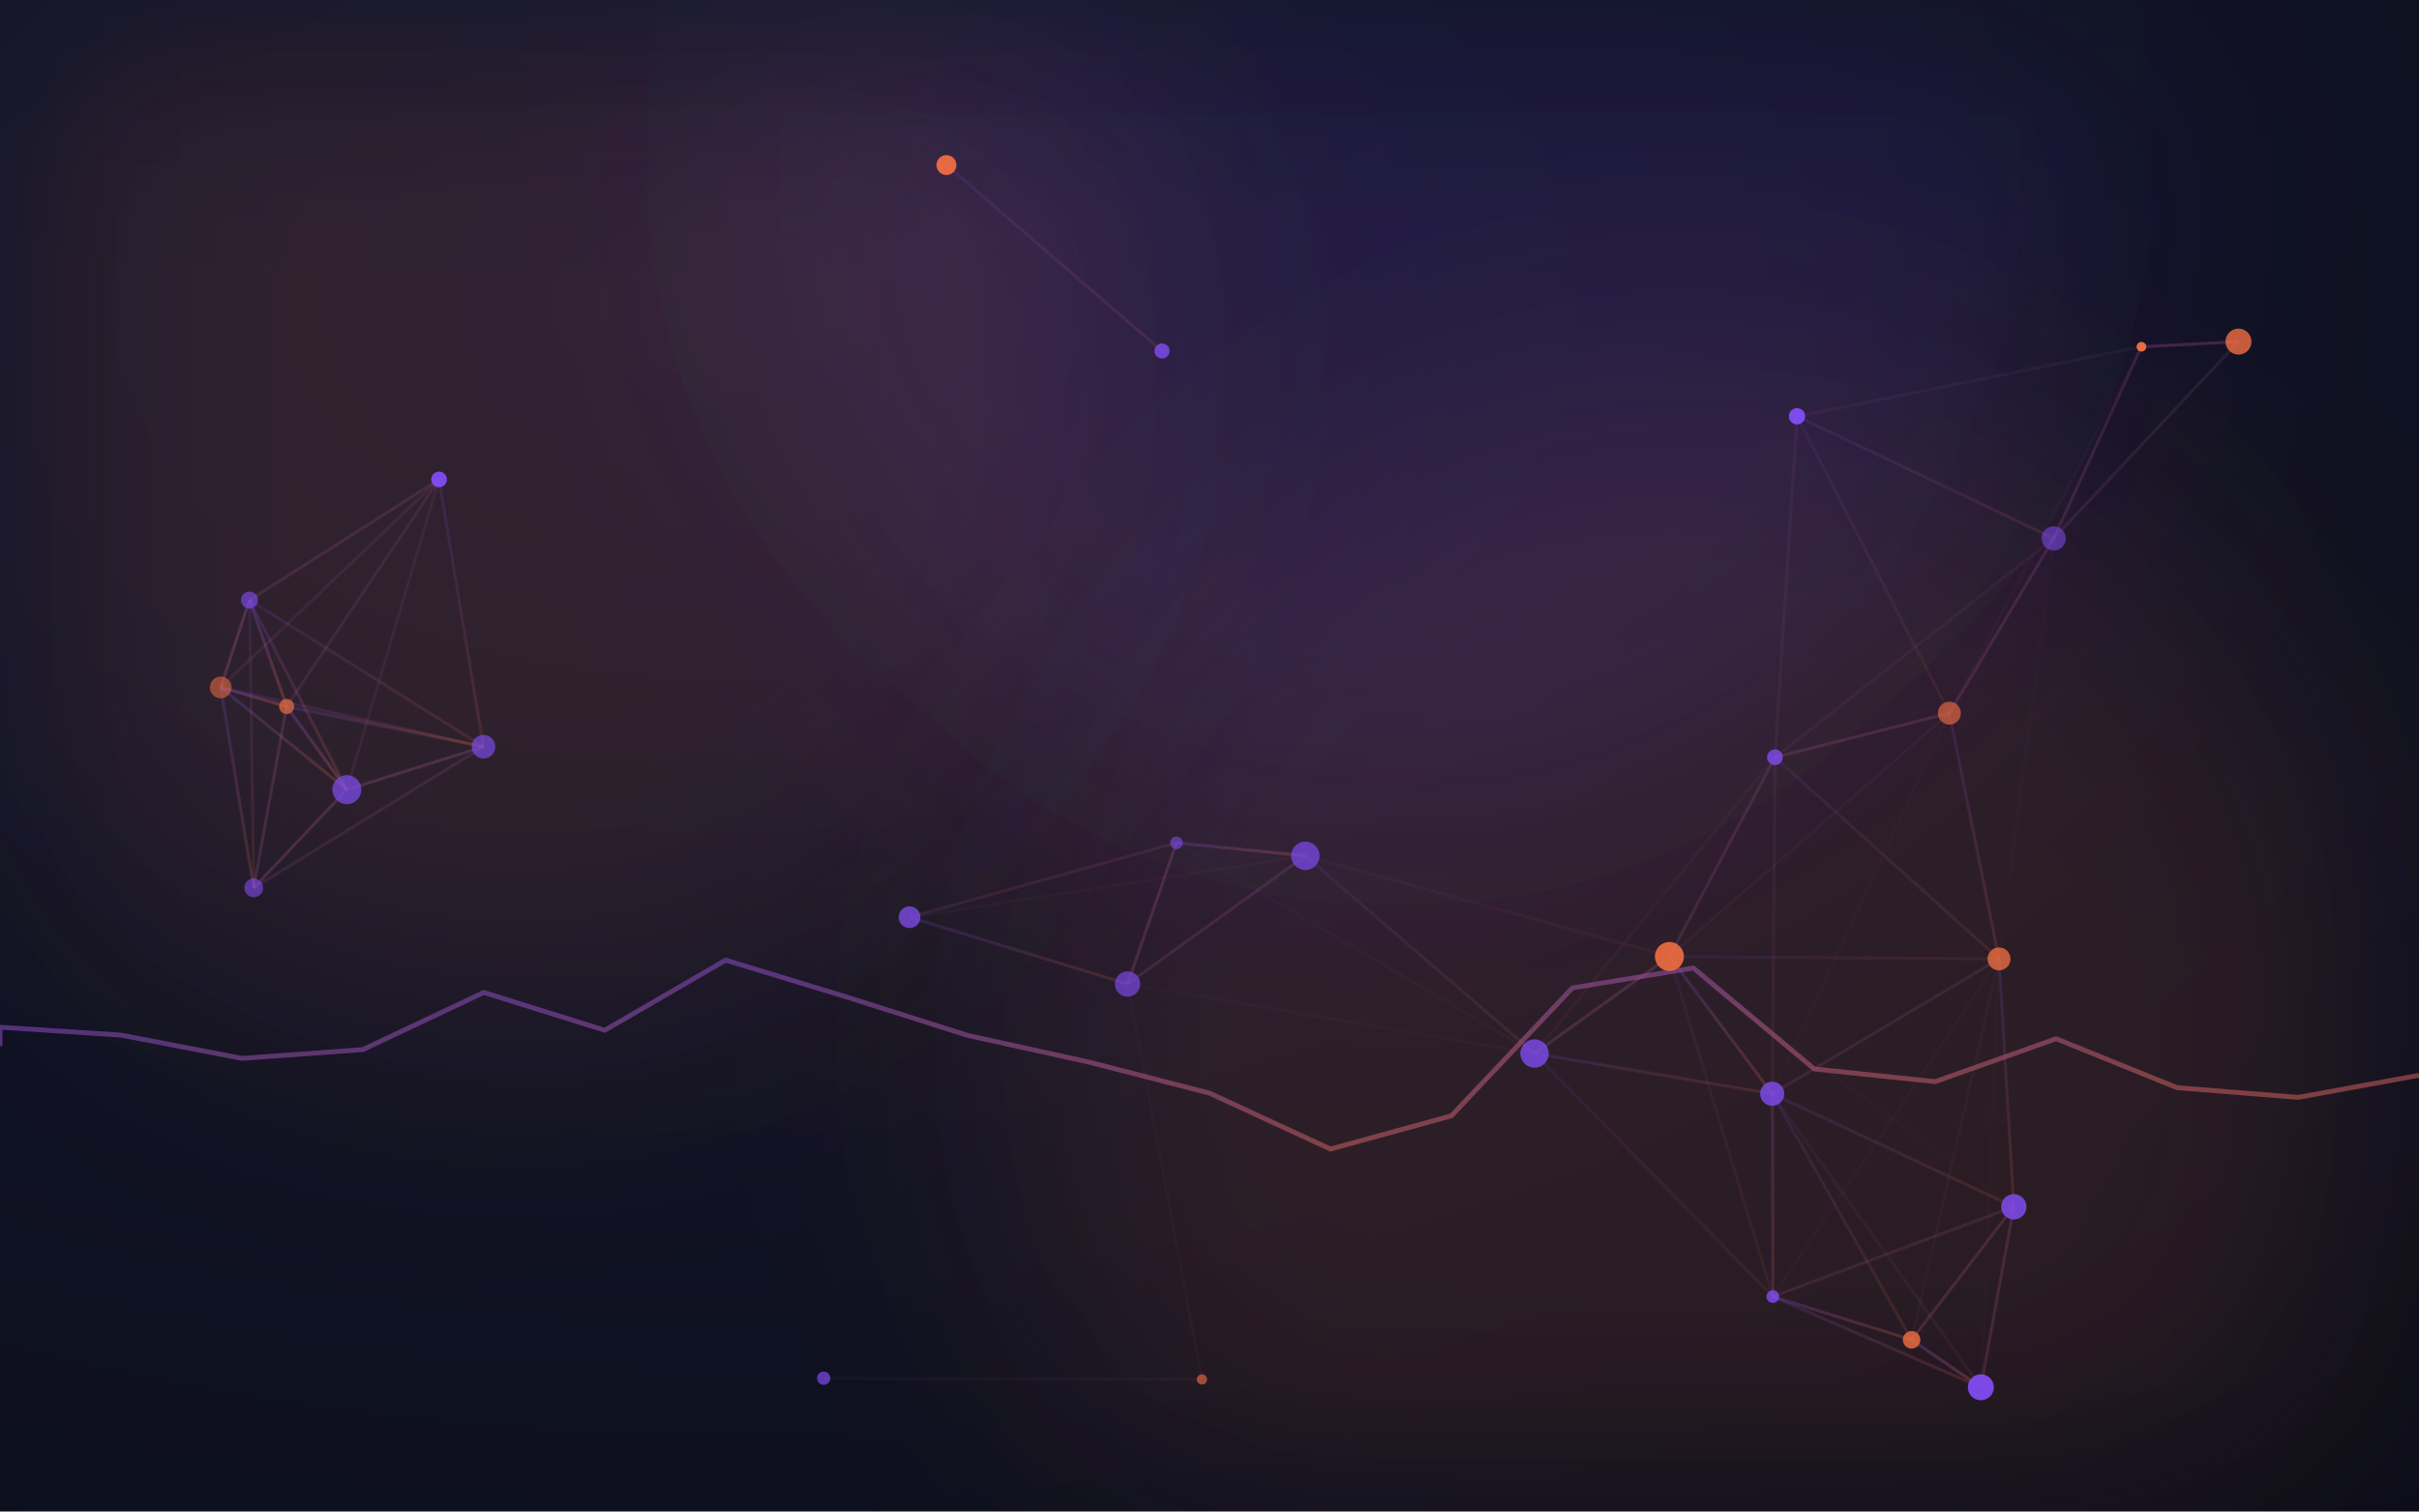
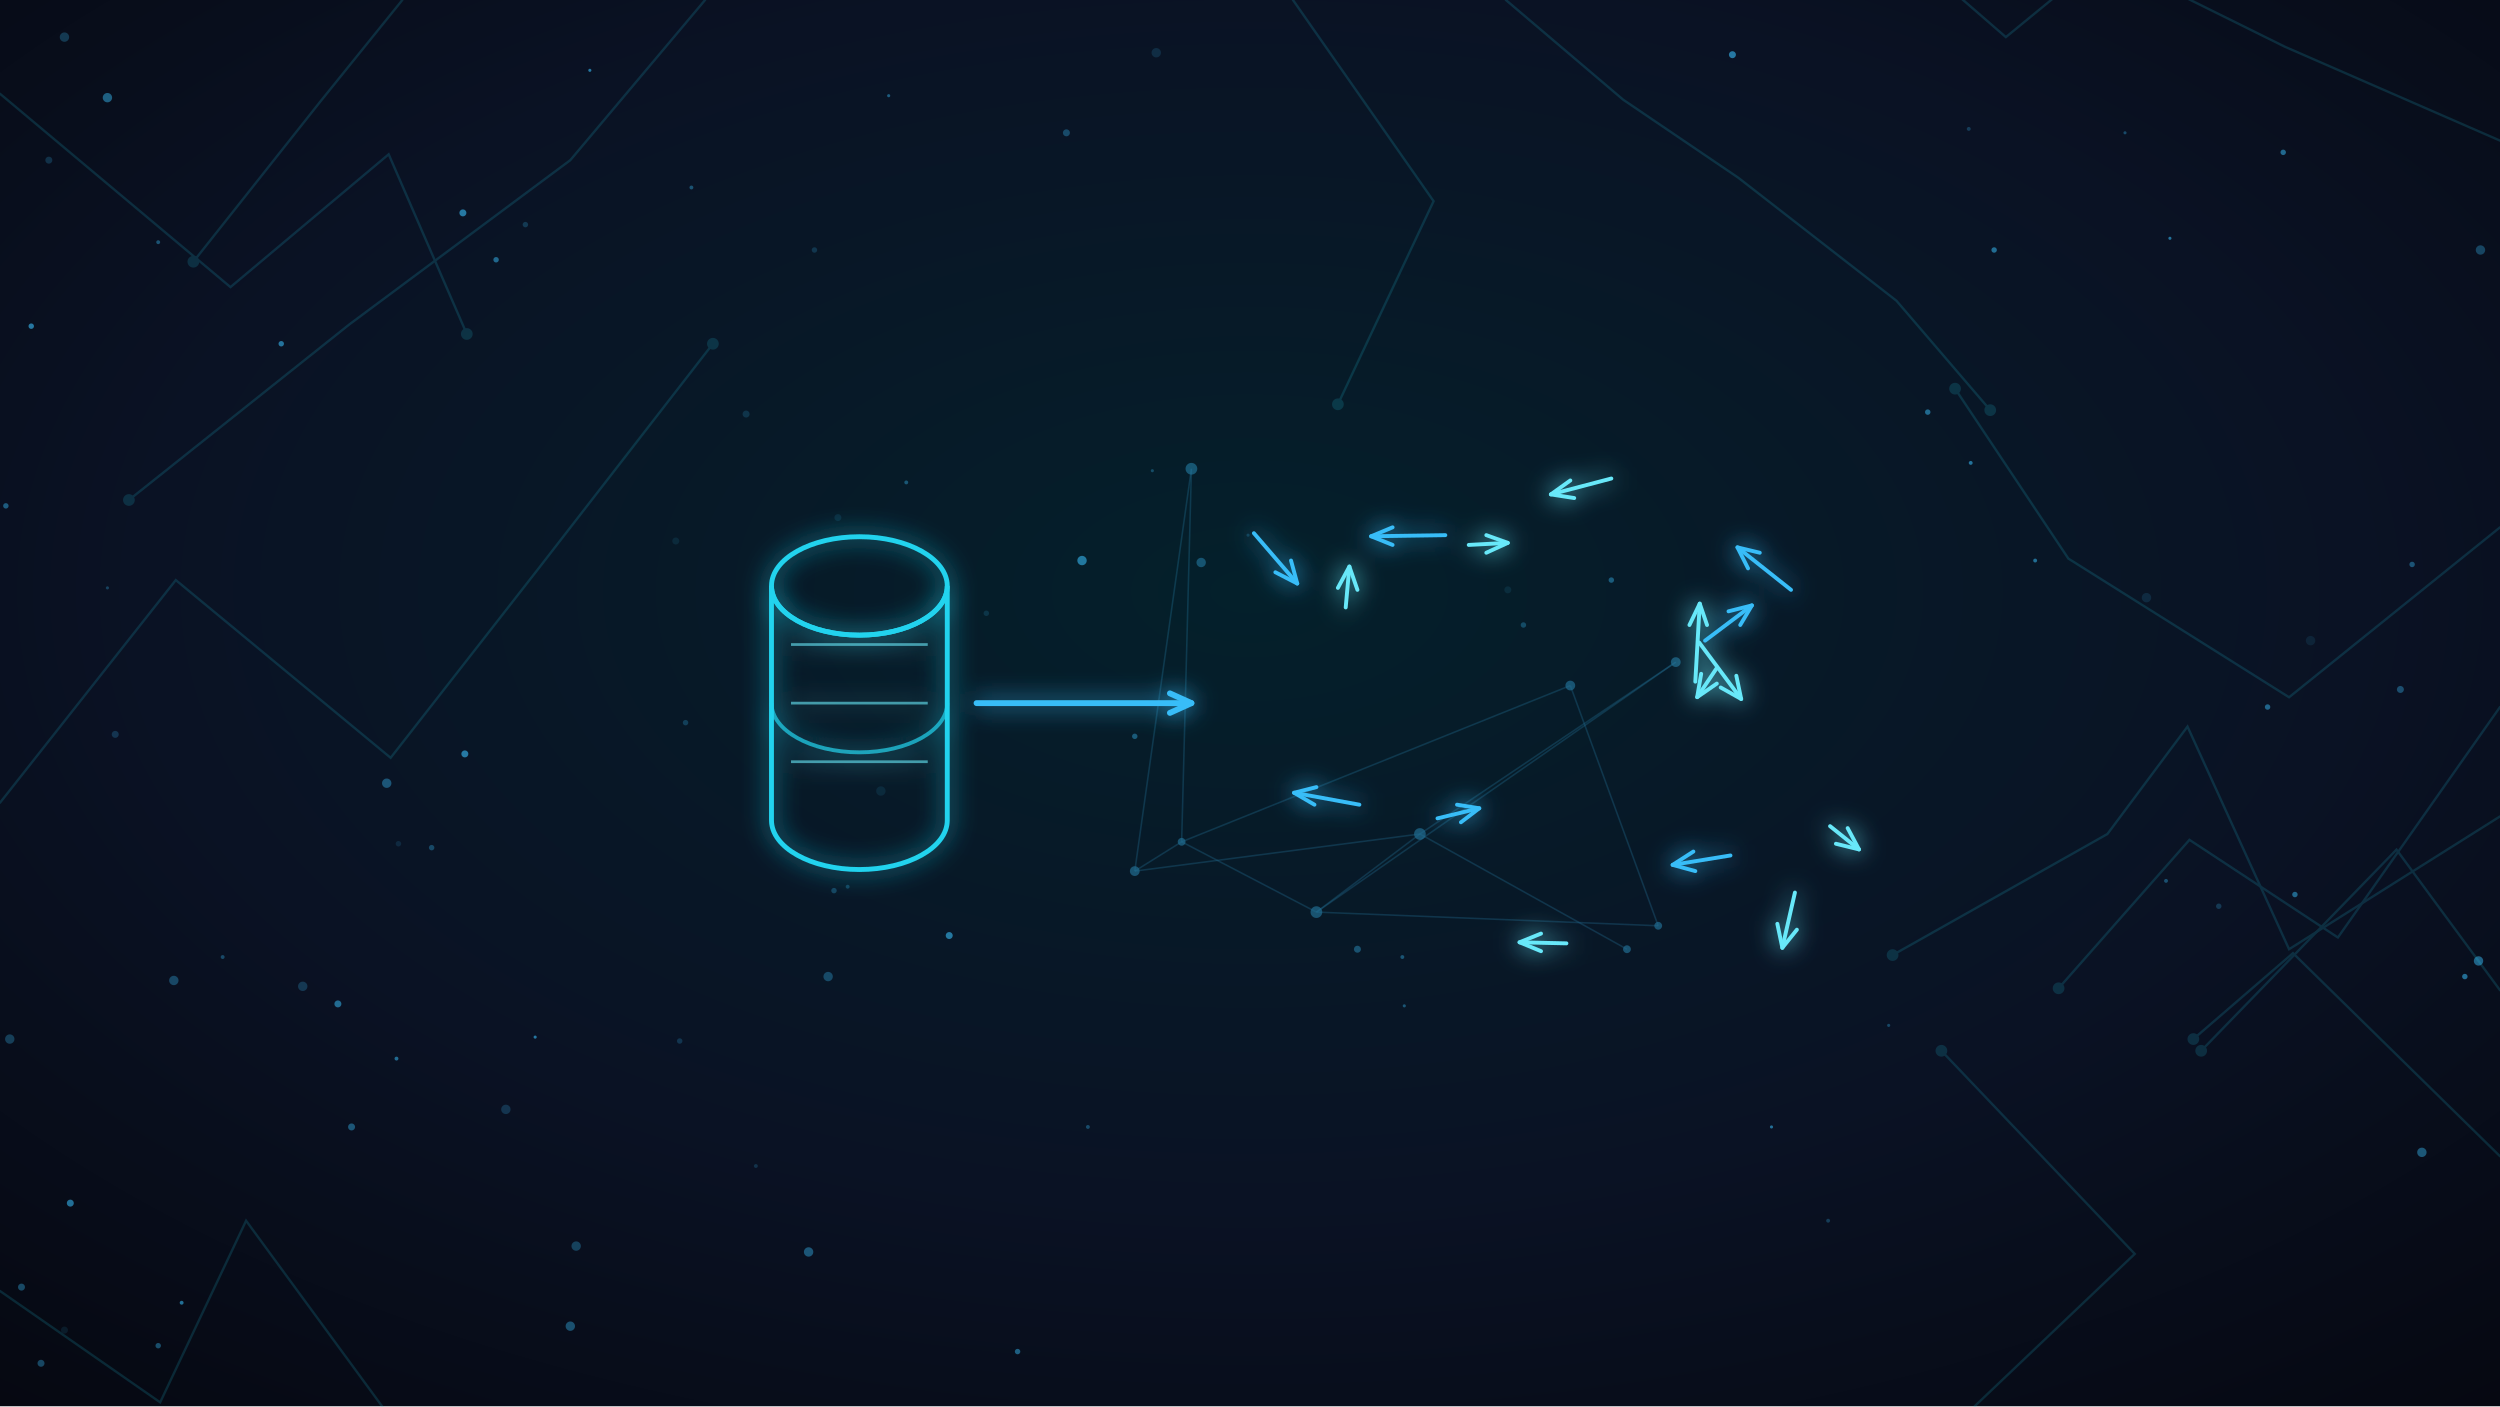
- <svg xmlns="http://www.w3.org/2000/svg" viewBox="0 0 800 500" role="img" aria-label="">
+ <svg xmlns="http://www.w3.org/2000/svg" viewBox="0 0 1280 720" width="1280" height="720">
  <defs>
-     <linearGradient id="lg" x1="0" y1="0" x2="1" y2="1">
-       <stop offset="0" stop-color="hsl(259 85% 62%)" />
-       <stop offset="1" stop-color="hsl(15 85% 60%)" />
+     <radialGradient id="bg" cx="50%" cy="42%" r="80%">
+       <stop offset="0%" stop-color="#04202b" />
+       <stop offset="55%" stop-color="#0a1224" />
+       <stop offset="100%" stop-color="#05070f" />
+     </radialGradient>
+     <linearGradient id="acc" x1="0" y1="0" x2="1" y2="1">
+       <stop offset="0%" stop-color="#22d3ee" />
+       <stop offset="50%" stop-color="#38bdf8" />
+       <stop offset="100%" stop-color="#67e8f9" />
    </linearGradient>
-     <radialGradient id="bg" cx="0.3" cy="0.2" r="1.1">
-       <stop offset="0" stop-color="#141830" />
-       <stop offset="1" stop-color="#0b0d18" />
-     </radialGradient>
-     <filter id="blur" x="-60%" y="-60%" width="220%" height="220%">
-       <feGaussianBlur stdDeviation="46" />
+     <linearGradient id="accV" x1="0" y1="0" x2="0" y2="1">
+       <stop offset="0%" stop-color="#22d3ee" />
+       <stop offset="100%" stop-color="#67e8f9" />
+     </linearGradient>
+     <filter id="glow" x="-60%" y="-60%" width="220%" height="220%">
+       <feGaussianBlur stdDeviation="6" result="b" />
+       <feMerge>
+         <feMergeNode in="b" />
+         <feMergeNode in="SourceGraphic" />
+       </feMerge>
+     </filter>
+     <filter id="softglow" x="-80%" y="-80%" width="260%" height="260%">
+       <feGaussianBlur stdDeviation="14" result="b" />
+       <feMerge>
+         <feMergeNode in="b" />
+         <feMergeNode in="SourceGraphic" />
+       </feMerge>
    </filter>
  </defs>
-   <rect width="800" height="500" fill="url(#bg)" />
-   <circle cx="556" cy="342" r="225" fill="hsl(15 85% 60%)" fill-opacity="0.13" filter="url(#blur)" />
-   <circle cx="463" cy="51" r="228" fill="hsl(259 85% 62%)" fill-opacity="0.13" filter="url(#blur)" />
-   <circle cx="171" cy="123" r="212" fill="hsl(15 85% 60%)" fill-opacity="0.13" filter="url(#blur)" />
-   <path d="M 0 346 L 0 339.8 L 40 342.4 L 80 350.1 L 120 347.2 L 160 328.3 L 200 340.8 L 240 317.6 L 280 329.8 L 320 342.5 L 360 351.3 L 400 361.6 L 440 380.1 L 480 369.1 L 520 326.8 L 560 320.2 L 600 353.6 L 640 357.8 L 680 343.6 L 720 359.8 L 760 363.0 L 800 355.7" fill="none" stroke="url(#lg)" stroke-opacity="0.5" stroke-width="1.6" />
-   <line x1="397.5" y1="456.3" x2="272.4" y2="455.9" stroke="url(#lg)" stroke-opacity="0.056" stroke-width="1" />
-   <line x1="397.5" y1="456.3" x2="372.9" y2="325.5" stroke="url(#lg)" stroke-opacity="0.038" stroke-width="1" />
-   <line x1="655.1" y1="458.9" x2="661.1" y2="317.2" stroke="url(#lg)" stroke-opacity="0.019" stroke-width="1" />
-   <line x1="655.1" y1="458.9" x2="586.3" y2="428.9" stroke="url(#lg)" stroke-opacity="0.170" stroke-width="1" />
-   <line x1="655.1" y1="458.9" x2="666.0" y2="399.2" stroke="url(#lg)" stroke-opacity="0.203" stroke-width="1" />
-   <line x1="655.1" y1="458.9" x2="632.2" y2="443.2" stroke="url(#lg)" stroke-opacity="0.277" stroke-width="1" />
-   <line x1="655.1" y1="458.9" x2="586.1" y2="361.8" stroke="url(#lg)" stroke-opacity="0.070" stroke-width="1" />
-   <line x1="94.8" y1="233.7" x2="82.5" y2="198.5" stroke="url(#lg)" stroke-opacity="0.255" stroke-width="1" />
-   <line x1="94.8" y1="233.7" x2="159.9" y2="247.0" stroke="url(#lg)" stroke-opacity="0.190" stroke-width="1" />
-   <line x1="94.8" y1="233.7" x2="73.0" y2="227.4" stroke="url(#lg)" stroke-opacity="0.288" stroke-width="1" />
-   <line x1="94.8" y1="233.7" x2="114.7" y2="261.2" stroke="url(#lg)" stroke-opacity="0.263" stroke-width="1" />
-   <line x1="94.8" y1="233.7" x2="83.9" y2="293.7" stroke="url(#lg)" stroke-opacity="0.202" stroke-width="1" />
-   <line x1="94.8" y1="233.7" x2="145.2" y2="158.6" stroke="url(#lg)" stroke-opacity="0.135" stroke-width="1" />
-   <line x1="594.3" y1="137.7" x2="708.2" y2="114.7" stroke="url(#lg)" stroke-opacity="0.077" stroke-width="1" />
-   <line x1="594.3" y1="137.7" x2="587.0" y2="250.5" stroke="url(#lg)" stroke-opacity="0.084" stroke-width="1" />
-   <line x1="594.3" y1="137.7" x2="740.3" y2="113.0" stroke="url(#lg)" stroke-opacity="0.004" stroke-width="1" />
-   <line x1="594.3" y1="137.7" x2="679.2" y2="178.1" stroke="url(#lg)" stroke-opacity="0.127" stroke-width="1" />
-   <line x1="594.3" y1="137.7" x2="644.7" y2="235.9" stroke="url(#lg)" stroke-opacity="0.090" stroke-width="1" />
-   <line x1="82.5" y1="198.5" x2="159.9" y2="247.0" stroke="url(#lg)" stroke-opacity="0.133" stroke-width="1" />
-   <line x1="82.5" y1="198.5" x2="73.0" y2="227.4" stroke="url(#lg)" stroke-opacity="0.271" stroke-width="1" />
-   <line x1="82.5" y1="198.5" x2="114.7" y2="261.2" stroke="url(#lg)" stroke-opacity="0.180" stroke-width="1" />
-   <line x1="82.5" y1="198.5" x2="83.9" y2="293.7" stroke="url(#lg)" stroke-opacity="0.124" stroke-width="1" />
-   <line x1="82.5" y1="198.5" x2="145.2" y2="158.6" stroke="url(#lg)" stroke-opacity="0.172" stroke-width="1" />
-   <line x1="661.1" y1="317.2" x2="552.1" y2="316.4" stroke="url(#lg)" stroke-opacity="0.093" stroke-width="1" />
-   <line x1="661.1" y1="317.2" x2="587.0" y2="250.5" stroke="url(#lg)" stroke-opacity="0.114" stroke-width="1" />
-   <line x1="661.1" y1="317.2" x2="586.3" y2="428.9" stroke="url(#lg)" stroke-opacity="0.035" stroke-width="1" />
-   <line x1="661.1" y1="317.2" x2="666.0" y2="399.2" stroke="url(#lg)" stroke-opacity="0.154" stroke-width="1" />
-   <line x1="661.1" y1="317.2" x2="632.2" y2="443.2" stroke="url(#lg)" stroke-opacity="0.047" stroke-width="1" />
-   <line x1="661.1" y1="317.2" x2="679.2" y2="178.1" stroke="url(#lg)" stroke-opacity="0.022" stroke-width="1" />
-   <line x1="661.1" y1="317.2" x2="586.1" y2="361.8" stroke="url(#lg)" stroke-opacity="0.142" stroke-width="1" />
-   <line x1="661.1" y1="317.2" x2="644.7" y2="235.9" stroke="url(#lg)" stroke-opacity="0.152" stroke-width="1" />
-   <line x1="431.7" y1="283.1" x2="300.8" y2="303.4" stroke="url(#lg)" stroke-opacity="0.040" stroke-width="1" />
-   <line x1="431.7" y1="283.1" x2="552.1" y2="316.4" stroke="url(#lg)" stroke-opacity="0.057" stroke-width="1" />
-   <line x1="431.7" y1="283.1" x2="372.9" y2="325.5" stroke="url(#lg)" stroke-opacity="0.176" stroke-width="1" />
-   <line x1="431.7" y1="283.1" x2="507.5" y2="348.5" stroke="url(#lg)" stroke-opacity="0.113" stroke-width="1" />
-   <line x1="431.7" y1="283.1" x2="389.1" y2="278.8" stroke="url(#lg)" stroke-opacity="0.243" stroke-width="1" />
-   <line x1="300.8" y1="303.4" x2="372.9" y2="325.5" stroke="url(#lg)" stroke-opacity="0.169" stroke-width="1" />
-   <line x1="300.8" y1="303.4" x2="389.1" y2="278.8" stroke="url(#lg)" stroke-opacity="0.132" stroke-width="1" />
-   <line x1="552.1" y1="316.4" x2="587.0" y2="250.5" stroke="url(#lg)" stroke-opacity="0.171" stroke-width="1" />
-   <line x1="552.1" y1="316.4" x2="586.3" y2="428.9" stroke="url(#lg)" stroke-opacity="0.073" stroke-width="1" />
-   <line x1="552.1" y1="316.4" x2="666.0" y2="399.2" stroke="url(#lg)" stroke-opacity="0.021" stroke-width="1" />
-   <line x1="552.1" y1="316.4" x2="507.5" y2="348.5" stroke="url(#lg)" stroke-opacity="0.215" stroke-width="1" />
-   <line x1="552.1" y1="316.4" x2="586.1" y2="361.8" stroke="url(#lg)" stroke-opacity="0.211" stroke-width="1" />
-   <line x1="552.1" y1="316.4" x2="644.7" y2="235.9" stroke="url(#lg)" stroke-opacity="0.062" stroke-width="1" />
-   <line x1="372.9" y1="325.5" x2="507.5" y2="348.5" stroke="url(#lg)" stroke-opacity="0.031" stroke-width="1" />
-   <line x1="372.9" y1="325.5" x2="389.1" y2="278.8" stroke="url(#lg)" stroke-opacity="0.228" stroke-width="1" />
-   <line x1="159.9" y1="247.0" x2="73.0" y2="227.4" stroke="url(#lg)" stroke-opacity="0.138" stroke-width="1" />
-   <line x1="159.9" y1="247.0" x2="114.7" y2="261.2" stroke="url(#lg)" stroke-opacity="0.233" stroke-width="1" />
-   <line x1="159.9" y1="247.0" x2="83.9" y2="293.7" stroke="url(#lg)" stroke-opacity="0.138" stroke-width="1" />
-   <line x1="159.9" y1="247.0" x2="145.2" y2="158.6" stroke="url(#lg)" stroke-opacity="0.137" stroke-width="1" />
-   <line x1="708.2" y1="114.7" x2="740.3" y2="113.0" stroke="url(#lg)" stroke-opacity="0.267" stroke-width="1" />
-   <line x1="708.2" y1="114.7" x2="679.2" y2="178.1" stroke="url(#lg)" stroke-opacity="0.182" stroke-width="1" />
-   <line x1="708.2" y1="114.7" x2="644.7" y2="235.9" stroke="url(#lg)" stroke-opacity="0.030" stroke-width="1" />
-   <line x1="587.0" y1="250.5" x2="507.5" y2="348.5" stroke="url(#lg)" stroke-opacity="0.054" stroke-width="1" />
-   <line x1="587.0" y1="250.5" x2="679.2" y2="178.1" stroke="url(#lg)" stroke-opacity="0.074" stroke-width="1" />
-   <line x1="587.0" y1="250.5" x2="586.1" y2="361.8" stroke="url(#lg)" stroke-opacity="0.088" stroke-width="1" />
-   <line x1="587.0" y1="250.5" x2="644.7" y2="235.9" stroke="url(#lg)" stroke-opacity="0.205" stroke-width="1" />
-   <line x1="586.3" y1="428.9" x2="666.0" y2="399.2" stroke="url(#lg)" stroke-opacity="0.147" stroke-width="1" />
-   <line x1="586.3" y1="428.9" x2="632.2" y2="443.2" stroke="url(#lg)" stroke-opacity="0.231" stroke-width="1" />
-   <line x1="586.3" y1="428.9" x2="507.5" y2="348.5" stroke="url(#lg)" stroke-opacity="0.085" stroke-width="1" />
-   <line x1="586.3" y1="428.9" x2="586.1" y2="361.8" stroke="url(#lg)" stroke-opacity="0.188" stroke-width="1" />
-   <line x1="73.0" y1="227.4" x2="114.7" y2="261.2" stroke="url(#lg)" stroke-opacity="0.218" stroke-width="1" />
-   <line x1="73.0" y1="227.4" x2="83.9" y2="293.7" stroke="url(#lg)" stroke-opacity="0.188" stroke-width="1" />
-   <line x1="73.0" y1="227.4" x2="145.2" y2="158.6" stroke="url(#lg)" stroke-opacity="0.114" stroke-width="1" />
-   <line x1="114.7" y1="261.2" x2="83.9" y2="293.7" stroke="url(#lg)" stroke-opacity="0.238" stroke-width="1" />
-   <line x1="114.7" y1="261.2" x2="145.2" y2="158.6" stroke="url(#lg)" stroke-opacity="0.098" stroke-width="1" />
-   <line x1="83.9" y1="293.7" x2="145.2" y2="158.6" stroke="url(#lg)" stroke-opacity="0.004" stroke-width="1" />
-   <line x1="313.0" y1="54.6" x2="384.3" y2="116.1" stroke="url(#lg)" stroke-opacity="0.127" stroke-width="1" />
-   <line x1="666.0" y1="399.2" x2="632.2" y2="443.2" stroke="url(#lg)" stroke-opacity="0.214" stroke-width="1" />
-   <line x1="666.0" y1="399.2" x2="586.1" y2="361.8" stroke="url(#lg)" stroke-opacity="0.140" stroke-width="1" />
-   <line x1="632.2" y1="443.2" x2="586.1" y2="361.8" stroke="url(#lg)" stroke-opacity="0.128" stroke-width="1" />
-   <line x1="507.5" y1="348.5" x2="586.1" y2="361.8" stroke="url(#lg)" stroke-opacity="0.159" stroke-width="1" />
-   <line x1="507.5" y1="348.5" x2="389.1" y2="278.8" stroke="url(#lg)" stroke-opacity="0.029" stroke-width="1" />
-   <line x1="740.3" y1="113.0" x2="679.2" y2="178.1" stroke="url(#lg)" stroke-opacity="0.138" stroke-width="1" />
-   <line x1="679.2" y1="178.1" x2="644.7" y2="235.9" stroke="url(#lg)" stroke-opacity="0.187" stroke-width="1" />
-   <line x1="586.1" y1="361.8" x2="644.7" y2="235.9" stroke="url(#lg)" stroke-opacity="0.025" stroke-width="1" />
-   <circle cx="397.5" cy="456.3" r="1.7" fill="hsl(15 85% 60%)" fill-opacity="0.61" />
-   <circle cx="655.1" cy="458.9" r="4.3" fill="hsl(259 85% 62%)" fill-opacity="0.94" />
-   <circle cx="272.4" cy="455.9" r="2.2" fill="hsl(259 85% 62%)" fill-opacity="0.69" />
-   <circle cx="94.8" cy="233.7" r="2.5" fill="hsl(15 85% 60%)" fill-opacity="0.68" />
-   <circle cx="594.3" cy="137.7" r="2.7" fill="hsl(259 85% 62%)" fill-opacity="0.98" />
-   <circle cx="82.5" cy="198.5" r="2.8" fill="hsl(259 85% 62%)" fill-opacity="0.65" />
-   <circle cx="661.1" cy="317.2" r="3.8" fill="hsl(15 85% 60%)" fill-opacity="0.78" />
-   <circle cx="431.7" cy="283.1" r="4.7" fill="hsl(259 85% 62%)" fill-opacity="0.69" />
-   <circle cx="300.8" cy="303.4" r="3.6" fill="hsl(259 85% 62%)" fill-opacity="0.75" />
-   <circle cx="552.1" cy="316.4" r="4.8" fill="hsl(15 85% 60%)" fill-opacity="0.90" />
-   <circle cx="372.9" cy="325.5" r="4.2" fill="hsl(259 85% 62%)" fill-opacity="0.65" />
-   <circle cx="159.9" cy="247.0" r="3.9" fill="hsl(259 85% 62%)" fill-opacity="0.66" />
-   <circle cx="708.2" cy="114.7" r="1.6" fill="hsl(15 85% 60%)" fill-opacity="0.97" />
-   <circle cx="587.0" cy="250.5" r="2.6" fill="hsl(259 85% 62%)" fill-opacity="0.80" />
-   <circle cx="586.3" cy="428.9" r="2.1" fill="hsl(259 85% 62%)" fill-opacity="0.82" />
-   <circle cx="73.0" cy="227.4" r="3.6" fill="hsl(15 85% 60%)" fill-opacity="0.55" />
-   <circle cx="114.7" cy="261.2" r="4.8" fill="hsl(259 85% 62%)" fill-opacity="0.71" />
-   <circle cx="83.9" cy="293.7" r="3.1" fill="hsl(259 85% 62%)" fill-opacity="0.60" />
-   <circle cx="313.0" cy="54.6" r="3.3" fill="hsl(15 85% 60%)" fill-opacity="0.95" />
-   <circle cx="145.2" cy="158.6" r="2.6" fill="hsl(259 85% 62%)" fill-opacity="0.96" />
-   <circle cx="666.0" cy="399.2" r="4.2" fill="hsl(259 85% 62%)" fill-opacity="0.85" />
-   <circle cx="632.2" cy="443.2" r="2.9" fill="hsl(15 85% 60%)" fill-opacity="0.81" />
-   <circle cx="384.3" cy="116.1" r="2.5" fill="hsl(259 85% 62%)" fill-opacity="0.82" />
-   <circle cx="507.5" cy="348.5" r="4.7" fill="hsl(259 85% 62%)" fill-opacity="0.79" />
-   <circle cx="740.3" cy="113.0" r="4.3" fill="hsl(15 85% 60%)" fill-opacity="0.80" />
-   <circle cx="679.2" cy="178.1" r="4.0" fill="hsl(259 85% 62%)" fill-opacity="0.55" />
-   <circle cx="586.1" cy="361.8" r="4.0" fill="hsl(259 85% 62%)" fill-opacity="0.81" />
-   <circle cx="644.7" cy="235.9" r="3.8" fill="hsl(15 85% 60%)" fill-opacity="0.63" />
-   <circle cx="389.1" cy="278.8" r="2.1" fill="hsl(259 85% 62%)" fill-opacity="0.57" />
+   <rect width="1280" height="720" fill="url(#bg)" />
+   <g fill="#38bdf8">
+     <circle cx="429" cy="265" r="1.8" opacity="0.11" />
+     <circle cx="451" cy="405" r="2.4" opacity="0.1" />
+     <circle cx="521" cy="692" r="1.4" opacity="0.46" />
+     <circle cx="55" cy="301" r="0.8" opacity="0.28" />
+     <circle cx="221" cy="434" r="1.4" opacity="0.31" />
+     <circle cx="198" cy="401" r="2.4" opacity="0.39" />
+     <circle cx="546" cy="68" r="1.8" opacity="0.32" />
+     <circle cx="1183" cy="328" r="2.4" opacity="0.1" />
+     <circle cx="93" cy="667" r="1" opacity="0.56" />
+     <circle cx="1269" cy="492" r="2.4" opacity="0.48" />
+     <circle cx="780" cy="320" r="1.4" opacity="0.29" />
+     <circle cx="718" cy="490" r="1" opacity="0.37" />
+     <circle cx="144" cy="176" r="1.4" opacity="0.57" />
+     <circle cx="590" cy="241" r="0.8" opacity="0.3" />
+     <circle cx="967" cy="525" r="0.8" opacity="0.31" />
+     <circle cx="33" cy="681" r="1.8" opacity="0.1" />
+     <circle cx="1240" cy="590" r="2.4" opacity="0.42" />
+     <circle cx="259" cy="568" r="2.4" opacity="0.21" />
+     <circle cx="1109" cy="451" r="1" opacity="0.36" />
+     <circle cx="464" cy="247" r="1" opacity="0.37" />
+     <circle cx="1262" cy="500" r="1.4" opacity="0.54" />
+     <circle cx="1042" cy="287" r="1" opacity="0.52" />
+     <circle cx="387" cy="597" r="1" opacity="0.19" />
+     <circle cx="351" cy="370" r="1.4" opacity="0.24" />
+     <circle cx="81" cy="124" r="1" opacity="0.38" />
+     <circle cx="455" cy="49" r="0.8" opacity="0.43" />
+     <circle cx="237" cy="109" r="1.8" opacity="0.6" />
+     <circle cx="1136" cy="464" r="1.4" opacity="0.23" />
+     <circle cx="417" cy="128" r="1.4" opacity="0.19" />
+     <circle cx="1088" cy="68" r="0.8" opacity="0.33" />
+     <circle cx="592" cy="27" r="2.4" opacity="0.15" />
+     <circle cx="382" cy="212" r="1.8" opacity="0.17" />
+     <circle cx="1021" cy="128" r="1.4" opacity="0.52" />
+     <circle cx="434" cy="454" r="1" opacity="0.26" />
+     <circle cx="1175" cy="458" r="1.4" opacity="0.49" />
+     <circle cx="114" cy="490" r="1" opacity="0.33" />
+     <circle cx="36" cy="616" r="1.8" opacity="0.56" />
+     <circle cx="1169" cy="78" r="1.4" opacity="0.51" />
+     <circle cx="5" cy="532" r="2.4" opacity="0.28" />
+     <circle cx="59" cy="376" r="1.8" opacity="0.21" />
+     <circle cx="180" cy="577" r="1.8" opacity="0.41" />
+     <circle cx="274" cy="531" r="0.8" opacity="0.59" />
+     <circle cx="554" cy="287" r="2.4" opacity="0.57" />
+     <circle cx="907" cy="577" r="0.8" opacity="0.55" />
+     <circle cx="254" cy="133" r="1.4" opacity="0.49" />
+     <circle cx="505" cy="314" r="1.4" opacity="0.15" />
+     <circle cx="615" cy="288" r="2.4" opacity="0.34" />
+     <circle cx="302" cy="36" r="0.8" opacity="0.59" />
+     <circle cx="414" cy="641" r="2.4" opacity="0.41" />
+     <circle cx="346" cy="277" r="1.8" opacity="0.1" />
+     <circle cx="33" cy="19" r="2.4" opacity="0.25" />
+     <circle cx="987" cy="211" r="1.4" opacity="0.5" />
+     <circle cx="936" cy="625" r="1" opacity="0.26" />
+     <circle cx="427" cy="456" r="1.4" opacity="0.27" />
+     <circle cx="155" cy="505" r="2.4" opacity="0.23" />
+     <circle cx="21" cy="698" r="1.8" opacity="0.34" />
+     <circle cx="887" cy="28" r="1.8" opacity="0.59" />
+     <circle cx="424" cy="500" r="2.4" opacity="0.31" />
+     <circle cx="292" cy="679" r="2.4" opacity="0.38" />
+     <circle cx="719" cy="515" r="0.8" opacity="0.38" />
+     <circle cx="557" cy="577" r="1" opacity="0.33" />
+     <circle cx="1161" cy="362" r="1.4" opacity="0.48" />
+     <circle cx="1111" cy="122" r="0.8" opacity="0.56" />
+     <circle cx="348" cy="533" r="1.4" opacity="0.2" />
+     <circle cx="486" cy="479" r="1.8" opacity="0.58" />
+     <circle cx="295" cy="638" r="2.4" opacity="0.29" />
+     <circle cx="25" cy="82" r="1.8" opacity="0.2" />
+     <circle cx="695" cy="486" r="1.8" opacity="0.35" />
+     <circle cx="238" cy="386" r="1.8" opacity="0.6" />
+     <circle cx="203" cy="542" r="1" opacity="0.52" />
+     <circle cx="825" cy="297" r="1.4" opacity="0.4" />
+     <circle cx="1008" cy="66" r="1" opacity="0.25" />
+     <circle cx="354" cy="96" r="1" opacity="0.37" />
+     <circle cx="81" cy="689" r="1.4" opacity="0.38" />
+     <circle cx="1099" cy="306" r="2.4" opacity="0.13" />
+     <circle cx="269" cy="115" r="1.4" opacity="0.22" />
+     <circle cx="1009" cy="237" r="1" opacity="0.55" />
+     <circle cx="89" cy="502" r="2.4" opacity="0.32" />
+     <circle cx="772" cy="302" r="1.8" opacity="0.1" />
+     <circle cx="204" cy="432" r="1.4" opacity="0.13" />
+     <circle cx="16" cy="167" r="1.4" opacity="0.6" />
+     <circle cx="1229" cy="353" r="1.8" opacity="0.35" />
+     <circle cx="55" cy="50" r="2.4" opacity="0.46" />
+     <circle cx="11" cy="659" r="1.8" opacity="0.35" />
+     <circle cx="639" cy="274" r="0.8" opacity="0.21" />
+     <circle cx="3" cy="259" r="1.4" opacity="0.43" />
+     <circle cx="1235" cy="289" r="1.4" opacity="0.39" />
+     <circle cx="173" cy="514" r="1.8" opacity="0.52" />
+     <circle cx="581" cy="377" r="1.4" opacity="0.39" />
+     <circle cx="1270" cy="128" r="2.4" opacity="0.31" />
+   </g>
+   <g stroke="#22d3ee" stroke-width="1.2" fill="none" opacity="0.16" stroke-linecap="round">
+     <path d="M 1280 362 L 1197 480 L 1121 430 L 1054 506" />
+     <circle cx="1054" cy="506" r="3" fill="#22d3ee" stroke="none" />
+     <path d="M 771 0 L 831 51 L 890 91 L 971 154 L 1019 210" />
+     <circle cx="1019" cy="210" r="3" fill="#22d3ee" stroke="none" />
+     <path d="M 662 0 L 734 103 L 685 207" />
+     <circle cx="685" cy="207" r="3" fill="#22d3ee" stroke="none" />
+     <path d="M 1280 507 L 1227 435 L 1127 538" />
+     <circle cx="1127" cy="538" r="3" fill="#22d3ee" stroke="none" />
+     <path d="M 0 411 L 90 297 L 200 388 L 275 292 L 365 176" />
+     <circle cx="365" cy="176" r="3" fill="#22d3ee" stroke="none" />
+     <path d="M 1280 270 L 1172 357 L 1059 286 L 1001 199" />
+     <circle cx="1001" cy="199" r="3" fill="#22d3ee" stroke="none" />
+     <path d="M 206 0 L 164 52 L 99 134" />
+     <circle cx="99" cy="134" r="3" fill="#22d3ee" stroke="none" />
+     <path d="M 1011 720 L 1093 642 L 994 538" />
+     <circle cx="994" cy="538" r="3" fill="#22d3ee" stroke="none" />
+     <path d="M 1280 72 L 1170 24 L 1077 -22 L 1027 19 L 914 -79" />
+     <circle cx="914" cy="-79" r="3" fill="#22d3ee" stroke="none" />
+     <path d="M 1280 418 L 1172 486 L 1120 372 L 1079 427 L 969 489" />
+     <circle cx="969" cy="489" r="3" fill="#22d3ee" stroke="none" />
+     <path d="M 0 48 L 118 147 L 199 79 L 239 171" />
+     <circle cx="239" cy="171" r="3" fill="#22d3ee" stroke="none" />
+     <path d="M 361 0 L 292 82 L 179 166 L 66 256" />
+     <circle cx="66" cy="256" r="3" fill="#22d3ee" stroke="none" />
+     <path d="M 0 661 L 82 718 L 126 625 L 211 741" />
+     <circle cx="211" cy="741" r="3" fill="#22d3ee" stroke="none" />
+     <path d="M 1280 592 L 1174 488 L 1123 532" />
+     <circle cx="1123" cy="532" r="3" fill="#22d3ee" stroke="none" />
+   </g>
+   <g opacity="0.5">
+     <line x1="804.0" y1="351.0" x2="605.0" y2="431.0" stroke="#38bdf8" stroke-width="0.8" opacity="0.35" />
+     <line x1="804.0" y1="351.0" x2="849.0" y2="474.0" stroke="#38bdf8" stroke-width="0.8" opacity="0.35" />
+     <line x1="674.0" y1="467.0" x2="605.0" y2="431.0" stroke="#38bdf8" stroke-width="0.8" opacity="0.35" />
+     <line x1="674.0" y1="467.0" x2="849.0" y2="474.0" stroke="#38bdf8" stroke-width="0.8" opacity="0.35" />
+     <line x1="674.0" y1="467.0" x2="727.0" y2="427.0" stroke="#38bdf8" stroke-width="0.8" opacity="0.35" />
+     <line x1="674.0" y1="467.0" x2="858.0" y2="339.0" stroke="#38bdf8" stroke-width="0.8" opacity="0.35" />
+     <line x1="605.0" y1="431.0" x2="610.0" y2="240.0" stroke="#38bdf8" stroke-width="0.8" opacity="0.35" />
+     <line x1="605.0" y1="431.0" x2="581.0" y2="446.0" stroke="#38bdf8" stroke-width="0.8" opacity="0.35" />
+     <line x1="833.0" y1="486.0" x2="727.0" y2="427.0" stroke="#38bdf8" stroke-width="0.8" opacity="0.35" />
+     <line x1="727.0" y1="427.0" x2="858.0" y2="339.0" stroke="#38bdf8" stroke-width="0.8" opacity="0.35" />
+     <line x1="727.0" y1="427.0" x2="581.0" y2="446.0" stroke="#38bdf8" stroke-width="0.8" opacity="0.35" />
+     <line x1="610.0" y1="240.0" x2="581.0" y2="446.0" stroke="#38bdf8" stroke-width="0.8" opacity="0.35" />
+     <circle cx="804.0" cy="351.0" r="2.5" fill="#38bdf8" opacity="0.7" />
+     <circle cx="674.0" cy="467.0" r="3" fill="#38bdf8" opacity="0.7" />
+     <circle cx="605.0" cy="431.0" r="2" fill="#38bdf8" opacity="0.7" />
+     <circle cx="849.0" cy="474.0" r="2" fill="#38bdf8" opacity="0.7" />
+     <circle cx="833.0" cy="486.0" r="2" fill="#38bdf8" opacity="0.7" />
+     <circle cx="727.0" cy="427.0" r="3" fill="#38bdf8" opacity="0.7" />
+     <circle cx="610.0" cy="240.0" r="3" fill="#38bdf8" opacity="0.7" />
+     <circle cx="858.0" cy="339.0" r="2.5" fill="#38bdf8" opacity="0.7" />
+     <circle cx="581.0" cy="446.0" r="2.5" fill="#38bdf8" opacity="0.7" />
+   </g>
+   <g filter="url(#glow)">
+     <path d="M 395.0 300.0 A 45.0 25.2 0 0 0 485.0 300.0 L 485.0 420.0 A 45.0 25.2 0 0 1 395.0 420.0 Z" fill="none" stroke="#22d3ee" stroke-width="2.5" />
+     <ellipse cx="440.0" cy="300.0" rx="45.0" ry="25.2" fill="none" stroke="#22d3ee" stroke-width="2.5" />
+     <path d="M 395.0 360.0 A 45.0 25.2 0 0 0 485.0 360.0" fill="none" stroke="#22d3ee" stroke-width="2" opacity="0.7" />
+     <line x1="736.0" y1="419.0" x2="757.386" y2="413.837" stroke="#38bdf8" stroke-width="2" stroke-linecap="round" />
+     <path d="M 748 421 L 757.386 413.837 L 746 412" fill="none" stroke="#38bdf8" stroke-width="2" stroke-linecap="round" stroke-linejoin="round" />
+     <line x1="642.0" y1="273.0" x2="664.188" y2="298.762" stroke="#38bdf8" stroke-width="2" stroke-linecap="round" />
+     <path d="M 653 293 L 664.188 298.762 L 661 287" fill="none" stroke="#38bdf8" stroke-width="2" stroke-linecap="round" stroke-linejoin="round" />
+     <line x1="825.0" y1="245.0" x2="794.049" y2="253.127" stroke="#67e8f9" stroke-width="2" stroke-linecap="round" />
+     <path d="M 804 246 L 794.049 253.127 L 806 255" fill="none" stroke="#67e8f9" stroke-width="2" stroke-linecap="round" stroke-linejoin="round" />
+     <line x1="873.0" y1="328.0" x2="896.972" y2="309.963" stroke="#38bdf8" stroke-width="2" stroke-linecap="round" />
+     <path d="M 891 320 L 896.972 309.963 L 885 313" fill="none" stroke="#38bdf8" stroke-width="2" stroke-linecap="round" stroke-linejoin="round" />
+     <line x1="868.0" y1="349.0" x2="870.267" y2="309.064" stroke="#67e8f9" stroke-width="2" stroke-linecap="round" />
+     <path d="M 874 320 L 870.267 309.064 L 865 320" fill="none" stroke="#67e8f9" stroke-width="2" stroke-linecap="round" stroke-linejoin="round" />
+     <line x1="886.0" y1="438.0" x2="856.39" y2="442.819" stroke="#38bdf8" stroke-width="2" stroke-linecap="round" />
+     <path d="M 867 436 L 856.39 442.819 L 868 446" fill="none" stroke="#38bdf8" stroke-width="2" stroke-linecap="round" stroke-linejoin="round" />
+     <line x1="752.0" y1="279.0" x2="771.972" y2="277.945" stroke="#67e8f9" stroke-width="2" stroke-linecap="round" />
+     <path d="M 761 283 L 771.972 277.945 L 761 274" fill="none" stroke="#67e8f9" stroke-width="2" stroke-linecap="round" stroke-linejoin="round" />
+     <line x1="937.0" y1="423.0" x2="951.811" y2="434.901" stroke="#67e8f9" stroke-width="2" stroke-linecap="round" />
+     <path d="M 940 432 L 951.811 434.901 L 946 424" fill="none" stroke="#67e8f9" stroke-width="2" stroke-linecap="round" stroke-linejoin="round" />
+     <line x1="740.0" y1="274.0" x2="702.004" y2="274.578" stroke="#38bdf8" stroke-width="2" stroke-linecap="round" />
+     <path d="M 713 270 L 702.004 274.578 L 713 279" fill="none" stroke="#38bdf8" stroke-width="2" stroke-linecap="round" stroke-linejoin="round" />
+     <line x1="917.0" y1="302.0" x2="889.578" y2="280.251" stroke="#38bdf8" stroke-width="2" stroke-linecap="round" />
+     <path d="M 901 283 L 889.578 280.251 L 895 291" fill="none" stroke="#38bdf8" stroke-width="2" stroke-linecap="round" stroke-linejoin="round" />
+     <line x1="870.0" y1="329.0" x2="891.487" y2="357.884" stroke="#67e8f9" stroke-width="2" stroke-linecap="round" />
+     <path d="M 881 352 L 891.487 357.884 L 889 346" fill="none" stroke="#67e8f9" stroke-width="2" stroke-linecap="round" stroke-linejoin="round" />
+     <line x1="919.0" y1="457.0" x2="912.558" y2="485.275" stroke="#67e8f9" stroke-width="2" stroke-linecap="round" />
+     <path d="M 910 473 L 912.558 485.275 L 920 476" fill="none" stroke="#67e8f9" stroke-width="2" stroke-linecap="round" stroke-linejoin="round" />
+     <line x1="689.0" y1="311.0" x2="690.884" y2="290.085" stroke="#67e8f9" stroke-width="2" stroke-linecap="round" />
+     <path d="M 695 302 L 690.884 290.085 L 685 301" fill="none" stroke="#67e8f9" stroke-width="2" stroke-linecap="round" stroke-linejoin="round" />
+     <line x1="802.0" y1="483.0" x2="778.006" y2="482.454" stroke="#67e8f9" stroke-width="2" stroke-linecap="round" />
+     <path d="M 789 478 L 778.006 482.454 L 789 487" fill="none" stroke="#67e8f9" stroke-width="2" stroke-linecap="round" stroke-linejoin="round" />
+     <line x1="696.0" y1="412.0" x2="662.552" y2="405.898" stroke="#38bdf8" stroke-width="2" stroke-linecap="round" />
+     <path d="M 674 403 L 662.552 405.898 L 673 412" fill="none" stroke="#38bdf8" stroke-width="2" stroke-linecap="round" stroke-linejoin="round" />
+     <line x1="879.0" y1="342.0" x2="868.957" y2="356.938" stroke="#67e8f9" stroke-width="2" stroke-linecap="round" />
+     <path d="M 871 345 L 868.957 356.938 L 879 350" fill="none" stroke="#67e8f9" stroke-width="2" stroke-linecap="round" stroke-linejoin="round" />
+     <line x1="500.0" y1="360.0" x2="610.0" y2="360.0" stroke="#38bdf8" stroke-width="3" stroke-linecap="round" />
+     <path d="M 599 365 L 610.0 360.0 L 599 355" fill="none" stroke="#38bdf8" stroke-width="3" stroke-linecap="round" stroke-linejoin="round" />
+     <line x1="405.0" y1="330.0" x2="475.0" y2="330.0" stroke="#67e8f9" stroke-width="1.4" opacity="0.6" />
+     <line x1="405.0" y1="360.0" x2="475.0" y2="360.0" stroke="#67e8f9" stroke-width="1.4" opacity="0.6" />
+     <line x1="405.0" y1="390.0" x2="475.0" y2="390.0" stroke="#67e8f9" stroke-width="1.4" opacity="0.6" />
+   </g>
</svg>
